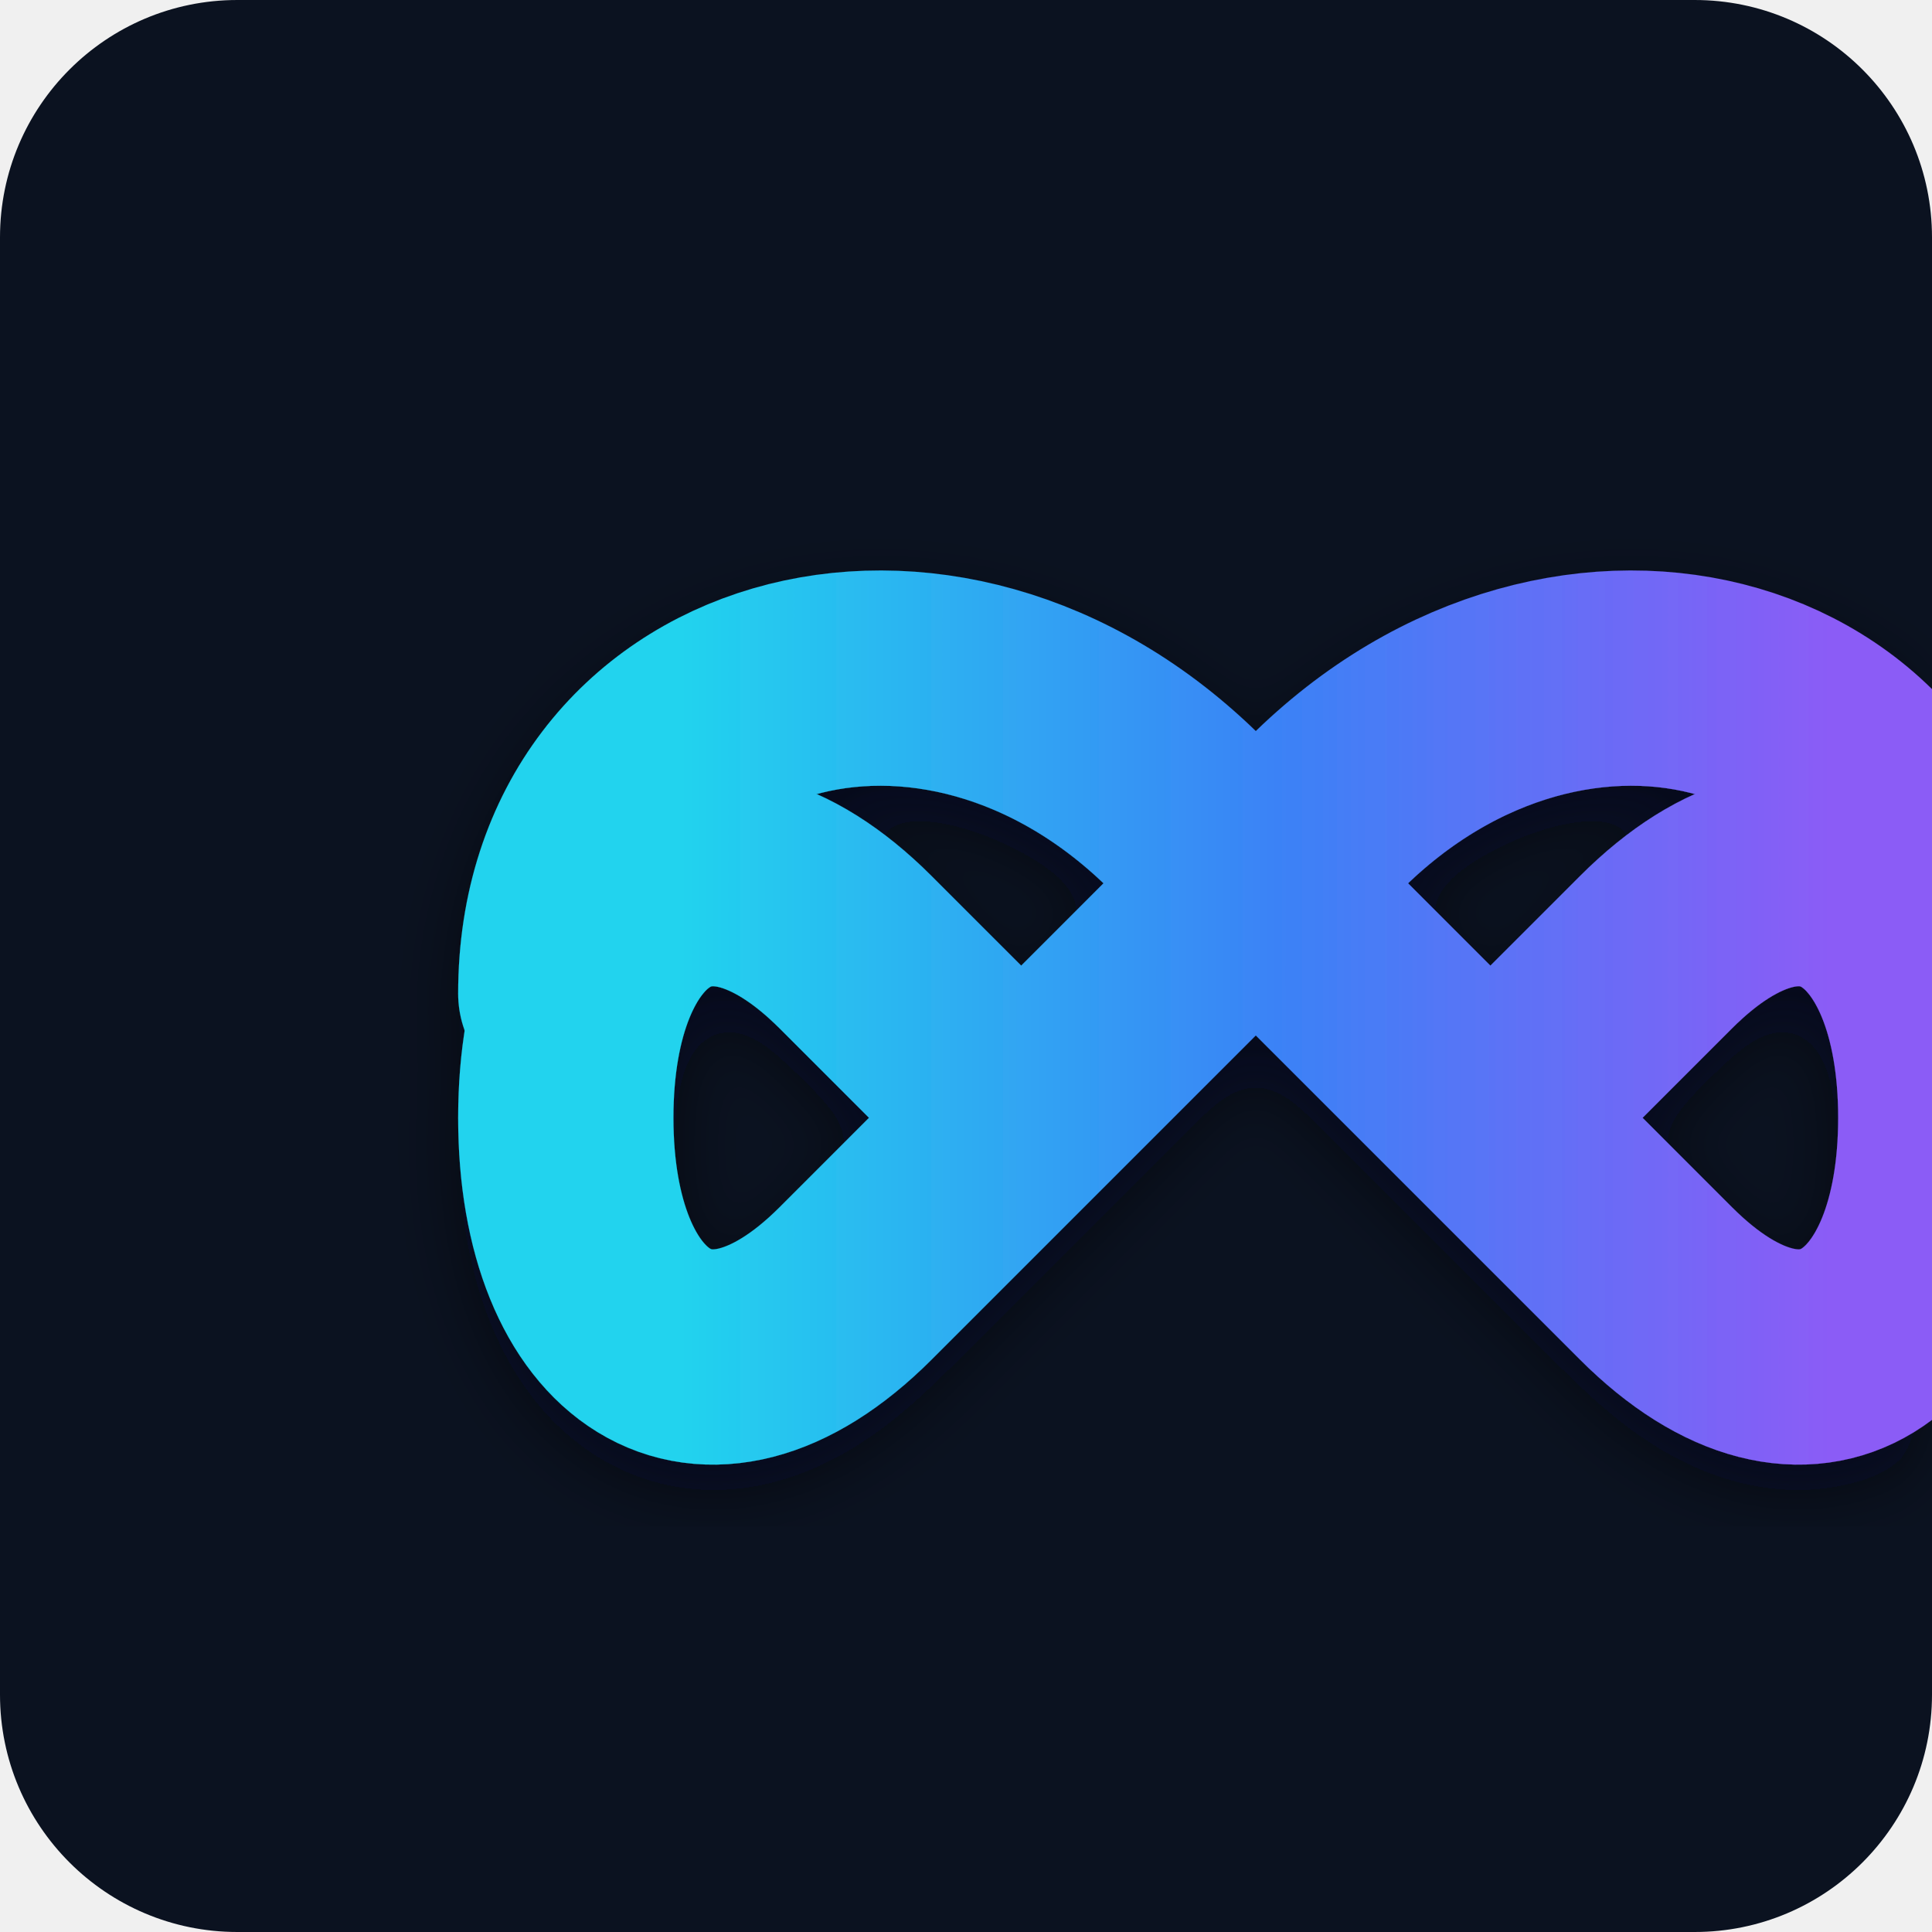
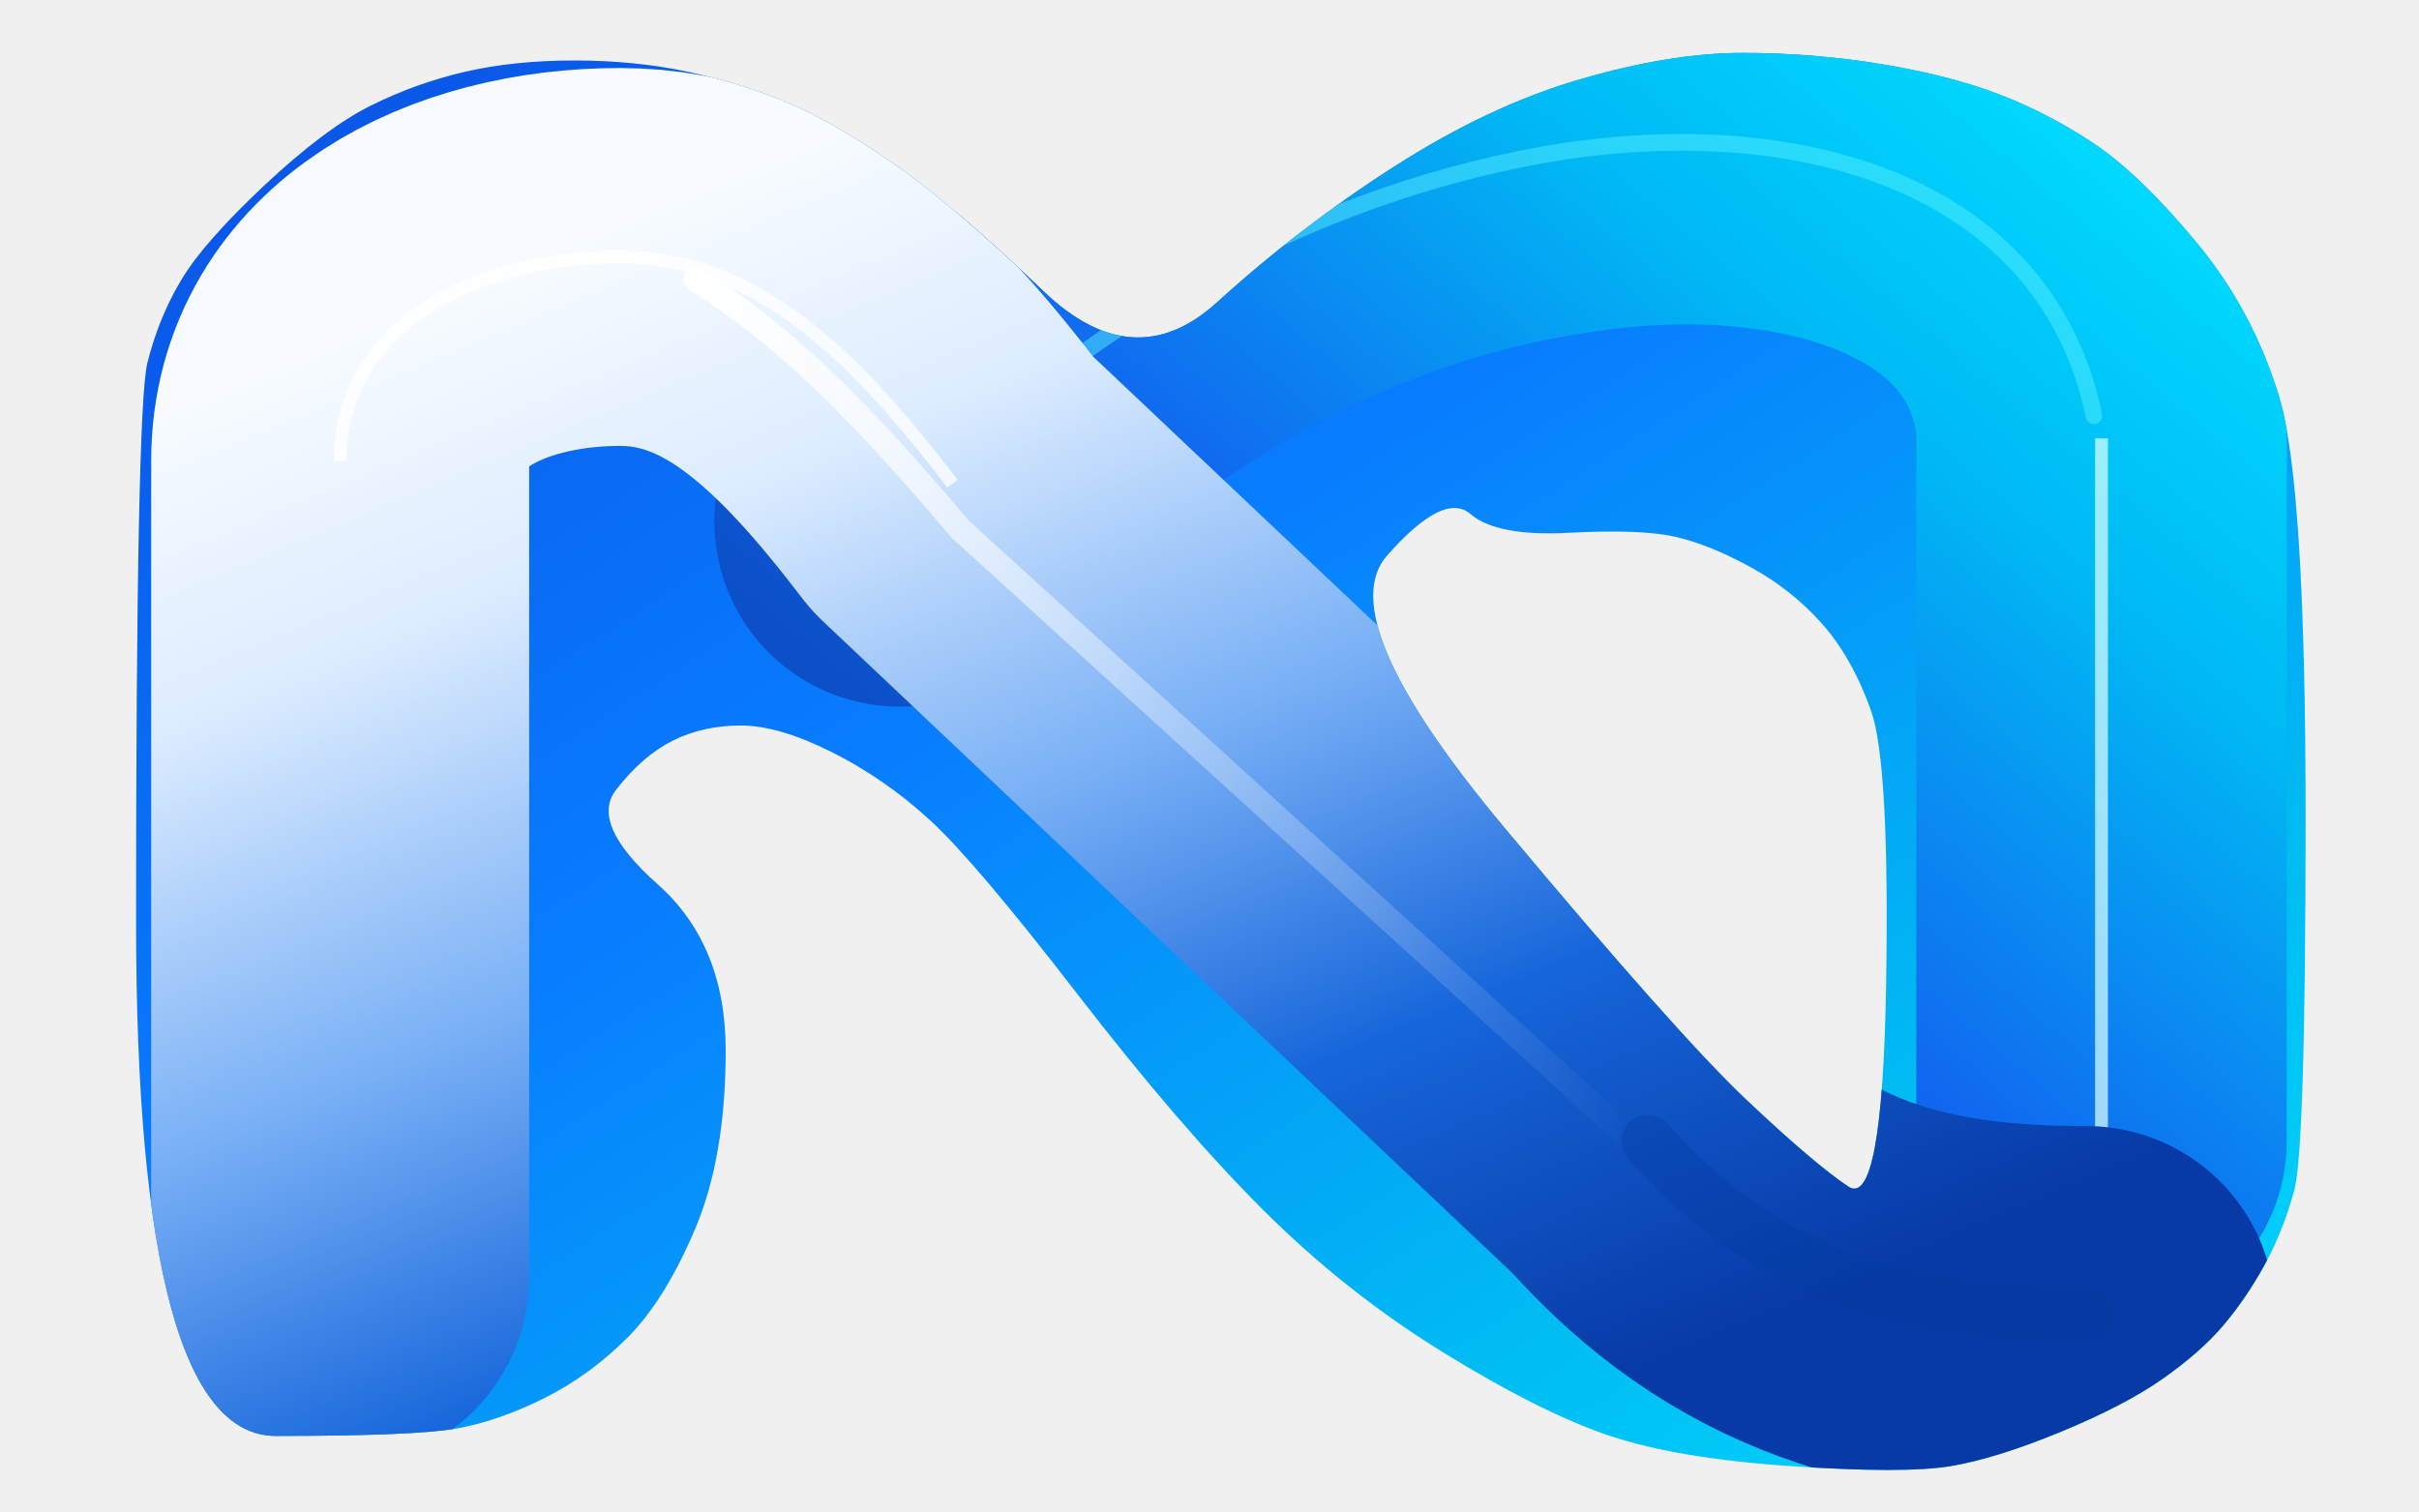
- <svg xmlns="http://www.w3.org/2000/svg" viewBox="0 0 700 700" role="img" aria-labelledby="title desc">
+ <svg xmlns="http://www.w3.org/2000/svg" width="1280" height="800" viewBox="0 0 320 200">
  <defs>
-     <linearGradient id="g" x1="8%" y1="50%" x2="92%" y2="50%">
-       <stop offset="0" stop-color="#22D3EE" />
-       <stop offset=".52" stop-color="#3B82F6" />
-       <stop offset="1" stop-color="#8B5CF6" />
+     <linearGradient id="base" x1="0" y1="0" x2="1" y2="1">
+       <stop offset="0" stop-color="#0a4fe3" />
+       <stop offset=".42" stop-color="#087dff" />
+       <stop offset=".78" stop-color="#00bdf2" />
+       <stop offset="1" stop-color="#00d9ff" />
    </linearGradient>
-     <filter id="s" x="-25%" y="-25%" width="150%" height="150%">
-       <feDropShadow dx="0" dy="10" stdDeviation="12" flood-color="#020617" flood-opacity=".5" />
-     </filter>
+     <linearGradient id="front" x1=".12" y1="0" x2=".82" y2="1">
+       <stop offset="0" stop-color="#f7fbff" />
+       <stop offset=".20" stop-color="#dcecff" />
+       <stop offset=".48" stop-color="#76aef5" />
+       <stop offset=".72" stop-color="#1666db" />
+       <stop offset="1" stop-color="#073aa6" />
+     </linearGradient>
+     <linearGradient id="leftSide" x1="0" y1="1" x2="0" y2="0">
+       <stop offset="0" stop-color="#00d9ff" />
+       <stop offset=".45" stop-color="#058cff" />
+       <stop offset="1" stop-color="#062f91" />
+     </linearGradient>
+     <linearGradient id="backTop" x1="0" y1="1" x2="1" y2="0">
+       <stop offset="0" stop-color="#083ea8" />
+       <stop offset=".45" stop-color="#1166ef" />
+       <stop offset=".78" stop-color="#00baf4" />
+       <stop offset="1" stop-color="#00d9ff" />
+     </linearGradient>
+     <linearGradient id="rightSide" x1="0" y1="0" x2="0" y2="1">
+       <stop offset="0" stop-color="#00d9ff" />
+       <stop offset=".5" stop-color="#0787ef" />
+       <stop offset="1" stop-color="#063ba5" />
+     </linearGradient>
+     <linearGradient id="spec" x1="0" y1="0" x2="1" y2="0">
+       <stop offset="0" stop-color="#fff" stop-opacity=".92" />
+       <stop offset=".5" stop-color="#fff" stop-opacity=".35" />
+       <stop offset="1" stop-color="#fff" stop-opacity="0" />
+     </linearGradient>
+     <clipPath id="clip">
+       <path d="M290.5 32 Q283 23 277 19 Q271 15 264.5 12.5 Q258 10 249 8.5 Q240 7 230.5 7 Q221 7 209 10.5 Q197 14 184.5 22 Q172 30 161 40 Q150 50 138 38.5 Q126 27 118 21.5 Q110 16 104 13.5 Q98 11 91 9.5 Q84 8 76 8 Q68 8 61.5 9.5 Q55 11 49 14 Q43 17 35 24.5 Q27 32 24 37 Q21 42 19.5 48 Q18 54 18 122 Q18 190 36.5 190 Q55 190 60.5 189 Q66 188 72 185 Q78 182 83 177 Q88 172 92 162.5 Q96 153 96 139 Q96 125 87 117 Q78 109 81.5 104.5 Q85 100 89 98 Q93 96 98 96 Q103 96 110 99.5 Q117 103 123 108.5 Q129 114 142.5 131.5 Q156 149 167 160 Q178 171 191 179 Q204 187 213 190 Q222 193 237 194 Q252 195 258 194 Q264 193 272.5 189.5 Q281 186 286 182.5 Q291 179 294 175.5 Q297 172 299.5 167.5 Q302 163 303.5 157.5 Q305 152 305 108 Q305 64 301.5 52.5 Q298 41 290.5 32 Z M194.5 68 Q198 71 207.5 70.5 Q217 70 221.5 71 Q226 72 231.5 75 Q237 78 241 82.5 Q245 87 247.5 94 Q250 101 249.5 130.5 Q249 160 244.5 157 Q240 154 231 145.5 Q222 137 199 109.5 Q176 82 183.5 73.5 Q191 65 194.5 68 Z" fill-rule="evenodd" />
+     </clipPath>
  </defs>
-   <rect width="700" height="700" rx="86" fill="#0B1220" />
-   <g filter="url(#s)" transform="translate(95 150)">
-     <path d="M110 210 C110 95 245 55 335 145 L505 315 C560 370 610 335 610 255 C610 175 560 140 505 195 L445 255" fill="none" stroke="url(#g)" stroke-width="78" stroke-linecap="round" stroke-linejoin="round" />
-     <path d="M610 210 C610 95 475 55 385 145 L215 315 C160 370 110 335 110 255 C110 175 160 140 215 195 L275 255" fill="none" stroke="url(#g)" stroke-width="78" stroke-linecap="round" stroke-linejoin="round" />
+   <rect width="320" height="200" fill="none" />
+   <path d="M290.5 32 Q283 23 277 19 Q271 15 264.5 12.5 Q258 10 249 8.5 Q240 7 230.5 7 Q221 7 209 10.5 Q197 14 184.5 22 Q172 30 161 40 Q150 50 138 38.5 Q126 27 118 21.5 Q110 16 104 13.5 Q98 11 91 9.5 Q84 8 76 8 Q68 8 61.5 9.5 Q55 11 49 14 Q43 17 35 24.5 Q27 32 24 37 Q21 42 19.5 48 Q18 54 18 122 Q18 190 36.5 190 Q55 190 60.5 189 Q66 188 72 185 Q78 182 83 177 Q88 172 92 162.5 Q96 153 96 139 Q96 125 87 117 Q78 109 81.5 104.5 Q85 100 89 98 Q93 96 98 96 Q103 96 110 99.5 Q117 103 123 108.5 Q129 114 142.5 131.5 Q156 149 167 160 Q178 171 191 179 Q204 187 213 190 Q222 193 237 194 Q252 195 258 194 Q264 193 272.5 189.5 Q281 186 286 182.5 Q291 179 294 175.5 Q297 172 299.5 167.5 Q302 163 303.5 157.5 Q305 152 305 108 Q305 64 301.5 52.5 Q298 41 290.5 32 Z M194.5 68 Q198 71 207.5 70.5 Q217 70 221.5 71 Q226 72 231.5 75 Q237 78 241 82.5 Q245 87 247.5 94 Q250 101 249.5 130.5 Q249 160 244.5 157 Q240 154 231 145.5 Q222 137 199 109.5 Q176 82 183.5 73.5 Q191 65 194.5 68 Z" fill="url(#base)" fill-rule="evenodd" />
+   <g clip-path="url(#clip)">
+     <path d="M119 69 C142 43 173 25 205 20 C240 14 275 25 278 56 L278 151" fill="none" stroke="url(#backTop)" stroke-width="49" stroke-linecap="round" />
+     <path d="M118 69 C143 42 175 25 207 20 C241 15 271 26 277 55" fill="none" stroke="#59efff" stroke-opacity=".48" stroke-width="2.2" stroke-linecap="round" />
+     <path d="M278 58 L278 151" fill="none" stroke="url(#rightSide)" stroke-width="49" stroke-linecap="round" />
+     <path d="M278 58 L278 151" fill="none" stroke="#d9ffff" stroke-opacity=".72" stroke-width="1.7" />
+     <path d="M45 169 L45 61 C45 43 63 34 82 34 C100 34 113 47 126 64 L218 151 C234 169 252 174 276 174" fill="none" stroke="url(#front)" stroke-width="50" stroke-linecap="round" stroke-linejoin="round" />
+     <path d="M45 169 L45 61" fill="none" stroke="url(#leftSide)" stroke-width="50" stroke-linecap="butt" />
+     <path d="M45 61 C45 43 63 34 82 34 C100 34 113 47 126 64" fill="none" stroke="#fff" stroke-opacity=".76" stroke-width="1.7" />
+     <path d="M92 37 C105 45 116 57 127 70 L216 151" fill="none" stroke="url(#spec)" stroke-width="3.2" stroke-linecap="round" />
+     <path d="M218 151 C234 169 252 174 276 174" fill="none" stroke="#003d9f" stroke-opacity=".34" stroke-width="7" stroke-linecap="round" />
  </g>
</svg>
